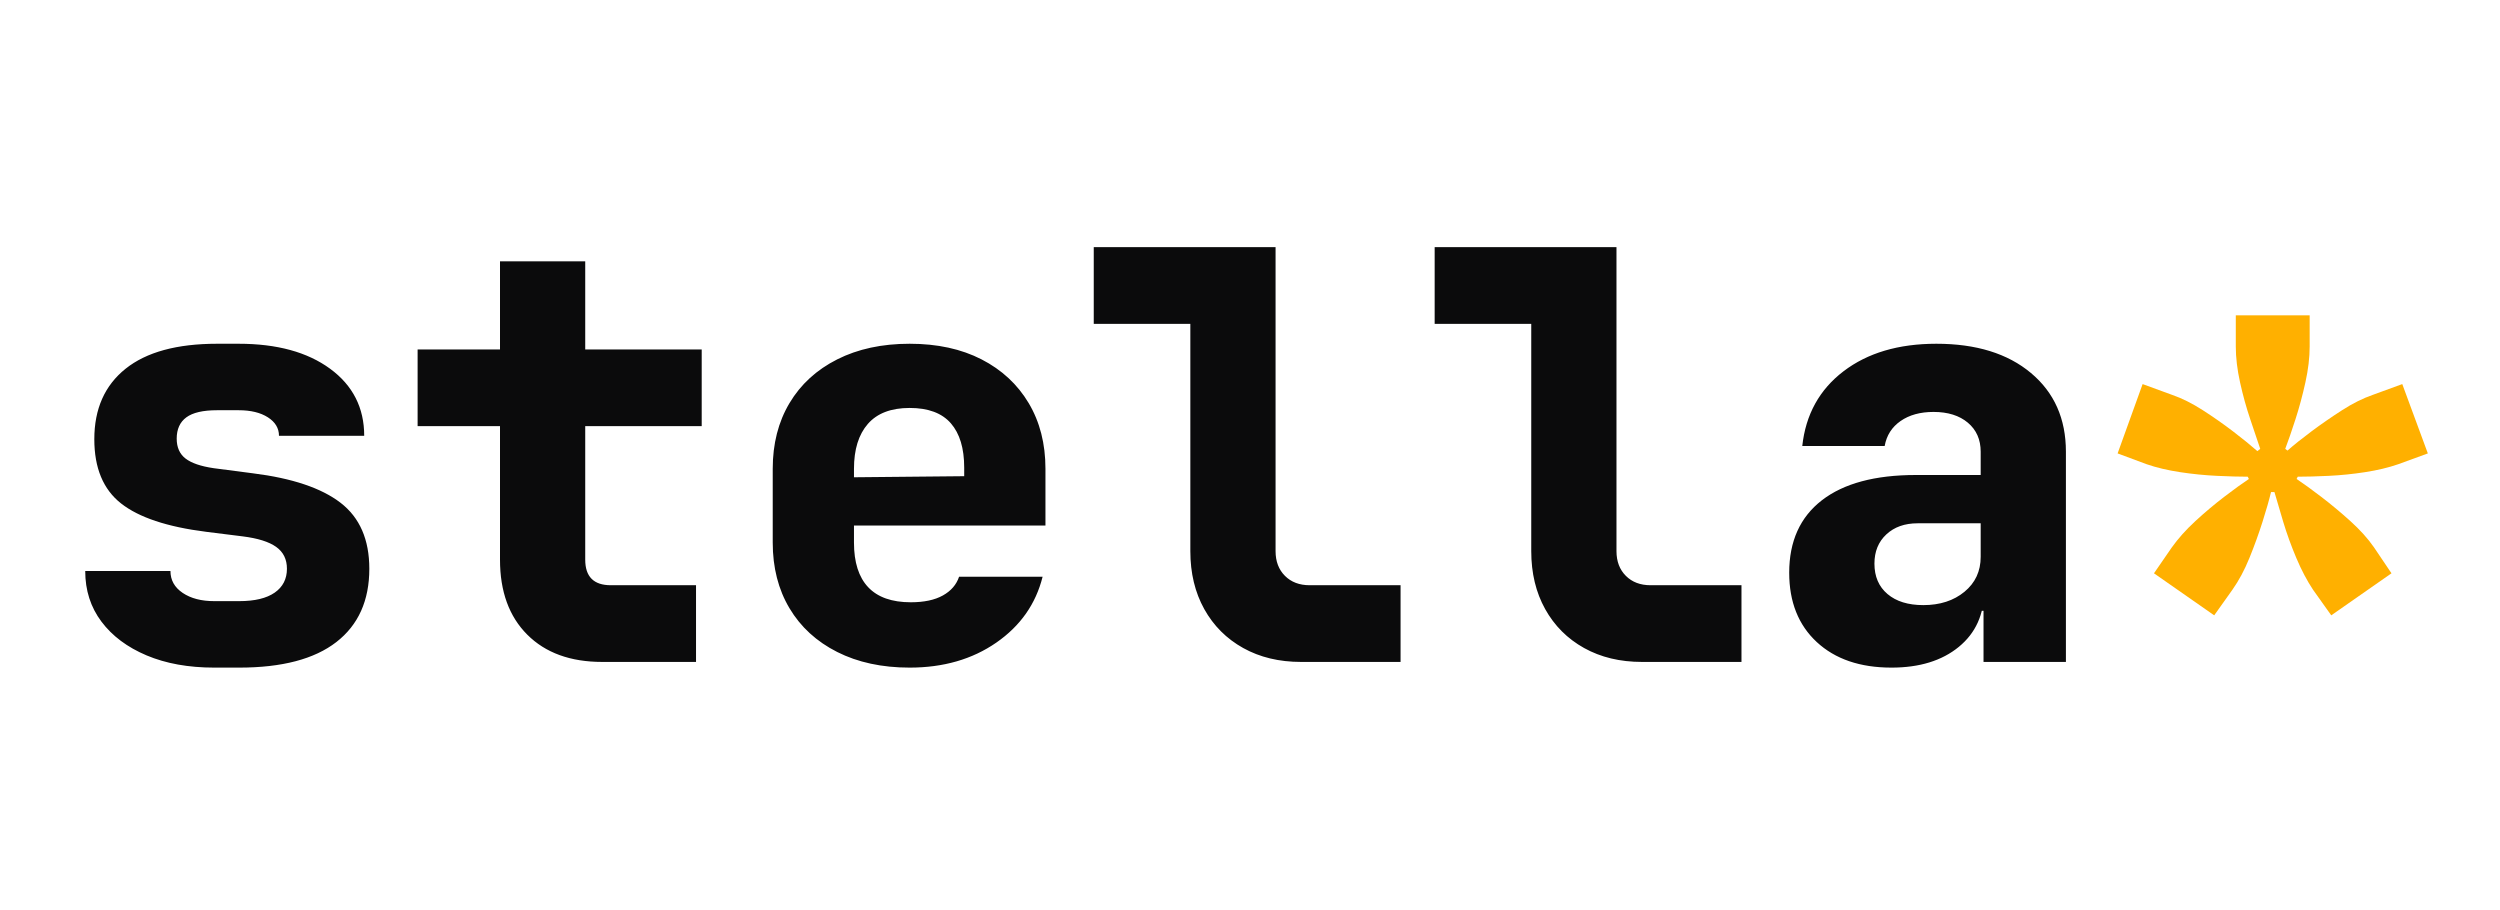
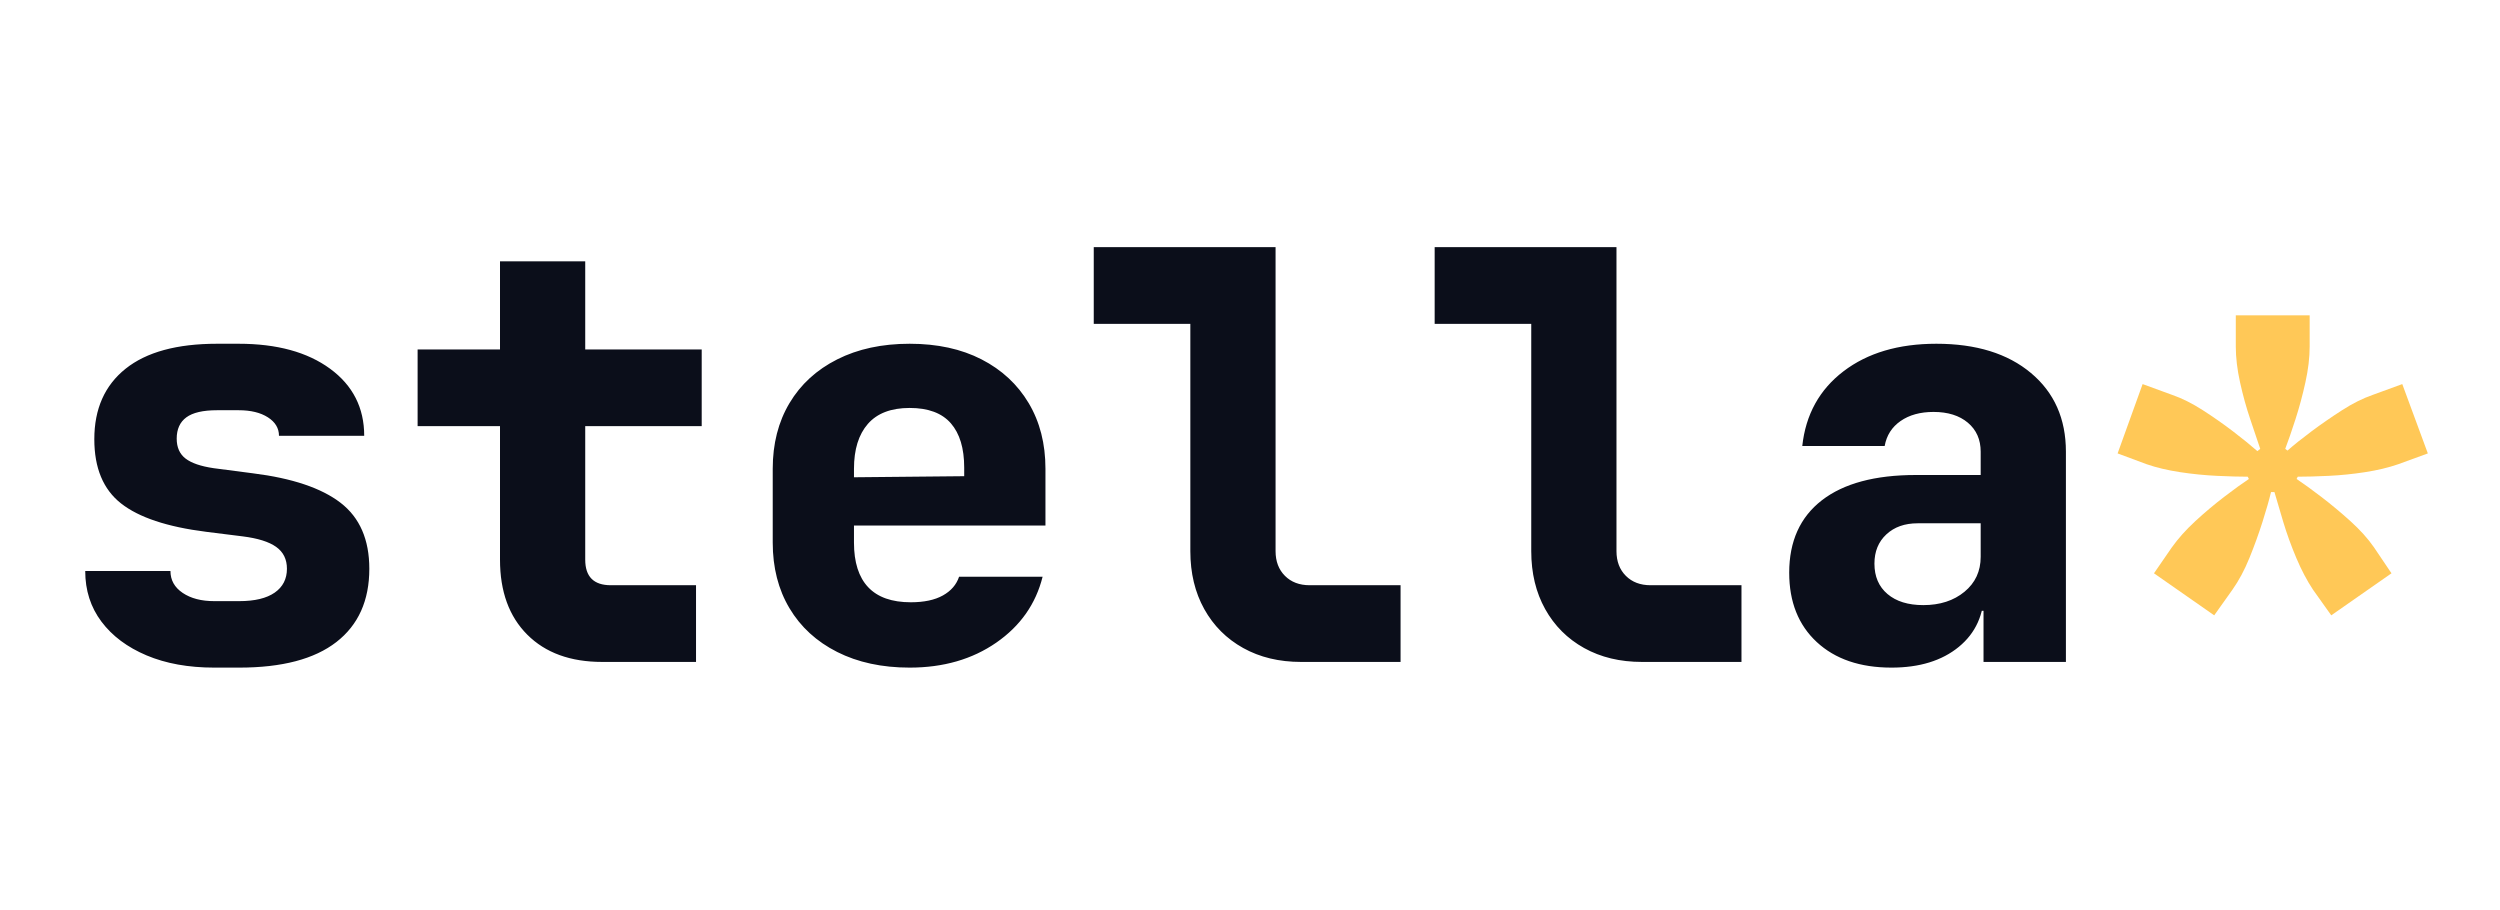
<svg xmlns="http://www.w3.org/2000/svg" width="264" height="96" viewBox="0 0 264 96" fill="none">
-   <path d="M22.62 70.5Q18.54 70.5 15.48 69.21Q12.42 67.92 10.71 65.64Q9.0 63.36 9.0 60.3H18.0Q18.0 61.74 19.29 62.61Q20.58 63.48 22.62 63.48H25.26Q27.72 63.48 29.01 62.58Q30.3 61.68 30.3 60.06Q30.3 58.56 29.16 57.75Q28.02 56.94 25.62 56.64L21.78 56.16Q15.6 55.38 12.78 53.16Q9.96 50.94 9.96 46.38Q9.96 41.58 13.26 38.94Q16.56 36.3 22.92 36.3H25.2Q31.26 36.3 34.86 38.94Q38.46 41.58 38.46 46.02H29.46Q29.46 44.82 28.29 44.07Q27.12 43.32 25.2 43.32H22.92Q20.7 43.32 19.68 44.07Q18.66 44.82 18.66 46.32Q18.66 47.7 19.59 48.42Q20.52 49.14 22.56 49.44L26.7 49.98Q32.94 50.76 35.97 53.1Q39.0 55.44 39.0 60.06Q39.0 65.1 35.52 67.8Q32.04 70.5 25.26 70.5Z M63.6 69.9Q58.56 69.9 55.68 67.02Q52.8 64.14 52.8 59.1V45H44.1V36.9H52.8V27.6H61.8V36.9H74.1V45H61.8V59.1Q61.8 61.8 64.5 61.8H73.5V69.9Z M96.06 70.5Q91.68 70.5 88.41 68.85Q85.14 67.2 83.37 64.23Q81.6 61.26 81.6 57.3V49.5Q81.6 45.54 83.37 42.57Q85.14 39.6 88.41 37.95Q91.68 36.3 96.06 36.3Q100.44 36.3 103.65 37.95Q106.86 39.6 108.63 42.57Q110.4 45.54 110.4 49.5V55.5H90.18V57.3Q90.18 60.42 91.68 62.01Q93.18 63.6 96.18 63.6Q98.28 63.6 99.57 62.88Q100.86 62.16 101.28 60.9H110.1Q109.02 65.22 105.21 67.86Q101.4 70.5 96.06 70.5ZM101.82 50.88V49.38Q101.82 46.32 100.41 44.7Q99.0 43.08 96.06 43.08Q93.12 43.08 91.65 44.76Q90.18 46.44 90.18 49.5V50.4L102.42 50.28Z M137.4 69.9Q133.92 69.9 131.28 68.43Q128.64 66.96 127.17 64.32Q125.7 61.68 125.7 58.2V34.2H115.5V26.1H134.7V58.2Q134.7 59.82 135.69 60.81Q136.68 61.8 138.3 61.8H147.9V69.9Z M173.4 69.9Q169.92 69.9 167.28 68.43Q164.64 66.96 163.17 64.32Q161.7 61.68 161.7 58.2V34.2H151.5V26.1H170.7V58.2Q170.7 59.82 171.69 60.81Q172.68 61.8 174.3 61.8H183.9V69.9Z M199.74 70.5Q194.76 70.5 191.85 67.8Q188.94 65.1 188.94 60.48Q188.94 55.5 192.39 52.83Q195.84 50.16 202.32 50.16H209.16V47.7Q209.16 45.78 207.81 44.64Q206.46 43.5 204.18 43.5Q202.08 43.5 200.7 44.46Q199.32 45.42 199.02 47.1H190.32Q190.86 42.12 194.67 39.21Q198.48 36.3 204.48 36.3Q210.78 36.3 214.47 39.39Q218.16 42.48 218.16 47.7V69.9H209.46V64.5H208.02L209.52 62.4Q209.52 66.12 206.85 68.31Q204.18 70.5 199.74 70.5ZM203.1 63.9Q205.74 63.9 207.45 62.49Q209.16 61.08 209.16 58.8V55.26H202.5Q200.46 55.26 199.2 56.43Q197.94 57.6 197.94 59.52Q197.94 61.56 199.32 62.73Q200.7 63.9 203.1 63.9Z" fill="#0B0B0C" />
-   <path d="M233.82 64.98 227.46 60.54 229.32 57.84Q230.34 56.4 231.84 55.02Q233.34 53.64 234.87 52.47Q236.4 51.3 237.48 50.58L237.36 50.34Q236.04 50.34 234.12 50.25Q232.2 50.16 230.22 49.86Q228.24 49.56 226.68 49.02L223.62 47.88L226.26 40.56L229.38 41.7Q230.94 42.24 232.62 43.32Q234.3 44.4 235.83 45.57Q237.36 46.74 238.38 47.64L238.68 47.4Q238.26 46.14 237.63 44.28Q237.0 42.42 236.55 40.38Q236.1 38.34 236.1 36.6V33.3H243.9V36.6Q243.9 38.34 243.45 40.38Q243.0 42.42 242.4 44.28Q241.8 46.14 241.32 47.4L241.56 47.58Q242.58 46.68 244.11 45.54Q245.64 44.4 247.32 43.32Q249.0 42.24 250.56 41.7L253.68 40.56L256.38 47.88L253.26 49.02Q251.7 49.56 249.75 49.86Q247.8 50.16 245.91 50.25Q244.02 50.34 242.64 50.34L242.52 50.58Q243.6 51.3 245.13 52.47Q246.66 53.64 248.19 55.02Q249.72 56.4 250.68 57.78L252.54 60.54L246.18 64.98L244.26 62.28Q243.3 60.84 242.49 58.92Q241.68 57 241.11 55.11Q240.54 53.22 240.18 51.96H239.82Q239.52 53.22 238.92 55.11Q238.32 57 237.54 58.92Q236.76 60.84 235.74 62.28Z" fill="#FFB000" />
+   <path d="M22.62 70.5Q18.54 70.5 15.48 69.21Q12.42 67.92 10.71 65.64Q9.0 63.36 9.0 60.3H18.0Q18.0 61.74 19.29 62.61Q20.58 63.48 22.62 63.48H25.26Q27.72 63.48 29.01 62.58Q30.3 61.68 30.3 60.06Q30.3 58.56 29.16 57.75Q28.02 56.94 25.62 56.64L21.78 56.16Q15.6 55.38 12.78 53.16Q9.96 50.94 9.96 46.38Q9.96 41.58 13.26 38.94Q16.56 36.3 22.92 36.3H25.2Q31.26 36.3 34.86 38.94Q38.46 41.58 38.46 46.02H29.46Q29.46 44.82 28.29 44.07Q27.12 43.32 25.2 43.32H22.92Q20.7 43.32 19.68 44.07Q18.66 44.82 18.66 46.32Q18.66 47.7 19.59 48.42Q20.52 49.14 22.56 49.44L26.7 49.98Q32.94 50.76 35.97 53.1Q39.0 55.44 39.0 60.06Q39.0 65.1 35.52 67.8Q32.04 70.5 25.26 70.5Z M63.6 69.9Q58.56 69.9 55.68 67.02Q52.8 64.14 52.8 59.1V45H44.1V36.9H52.8V27.6H61.8V36.9H74.1V45H61.8V59.1Q61.8 61.8 64.5 61.8H73.5V69.9Z M96.06 70.5Q91.68 70.5 88.41 68.85Q85.14 67.2 83.37 64.23Q81.6 61.26 81.6 57.3V49.5Q81.6 45.54 83.37 42.57Q85.14 39.6 88.41 37.95Q91.68 36.3 96.06 36.3Q100.44 36.3 103.65 37.95Q106.86 39.6 108.63 42.57Q110.4 45.54 110.4 49.5V55.5H90.18V57.3Q90.18 60.42 91.68 62.01Q93.18 63.6 96.18 63.6Q98.28 63.6 99.57 62.88Q100.86 62.16 101.28 60.9H110.1Q109.02 65.22 105.21 67.86Q101.4 70.5 96.06 70.5ZM101.82 50.88V49.38Q101.82 46.32 100.41 44.7Q99.0 43.08 96.06 43.08Q93.12 43.08 91.65 44.76Q90.18 46.44 90.18 49.5V50.4L102.42 50.28Z M137.4 69.9Q133.92 69.9 131.28 68.43Q128.64 66.96 127.17 64.32Q125.7 61.68 125.7 58.2V34.2H115.5V26.1H134.7V58.2Q134.7 59.82 135.69 60.81Q136.68 61.8 138.3 61.8H147.9V69.9Z M173.4 69.9Q169.92 69.9 167.28 68.43Q164.64 66.96 163.17 64.32Q161.7 61.68 161.7 58.2V34.2H151.5V26.1H170.7V58.2Q170.7 59.82 171.69 60.81Q172.68 61.8 174.3 61.8H183.9V69.9Z M199.74 70.5Q194.76 70.5 191.85 67.8Q188.94 65.1 188.94 60.48Q188.94 55.5 192.39 52.83Q195.84 50.16 202.32 50.16H209.16V47.7Q209.16 45.78 207.81 44.64Q206.46 43.5 204.18 43.5Q202.08 43.5 200.7 44.46Q199.32 45.42 199.02 47.1H190.32Q190.86 42.12 194.67 39.21Q198.48 36.3 204.48 36.3Q210.78 36.3 214.47 39.39Q218.16 42.48 218.16 47.7V69.9H209.46V64.5H208.02L209.52 62.4Q209.52 66.12 206.85 68.31Q204.18 70.5 199.74 70.5ZM203.1 63.9Q205.74 63.9 207.45 62.49Q209.16 61.08 209.16 58.8V55.26H202.5Q200.46 55.26 199.2 56.43Q197.94 57.6 197.94 59.52Q197.94 61.56 199.32 62.73Q200.7 63.9 203.1 63.9Z" fill="#0B0E1A" />
+   <path d="M233.82 64.98 227.46 60.54 229.32 57.84Q230.34 56.4 231.84 55.02Q233.34 53.64 234.87 52.47Q236.4 51.3 237.48 50.58L237.36 50.34Q236.04 50.34 234.12 50.25Q232.2 50.16 230.22 49.86Q228.24 49.56 226.68 49.02L223.62 47.88L226.26 40.56L229.38 41.7Q230.94 42.24 232.62 43.32Q234.3 44.4 235.83 45.57Q237.36 46.74 238.38 47.64L238.68 47.4Q238.26 46.14 237.63 44.28Q237.0 42.42 236.55 40.38Q236.1 38.34 236.1 36.6V33.3H243.9V36.6Q243.9 38.34 243.45 40.38Q243.0 42.42 242.4 44.28Q241.8 46.14 241.32 47.4L241.56 47.58Q242.58 46.68 244.11 45.54Q245.64 44.4 247.32 43.32Q249.0 42.24 250.56 41.7L253.68 40.56L256.38 47.88L253.26 49.02Q251.7 49.56 249.75 49.86Q247.8 50.16 245.91 50.25Q244.02 50.34 242.64 50.34L242.52 50.58Q243.6 51.3 245.13 52.47Q246.66 53.64 248.19 55.02Q249.72 56.4 250.68 57.78L252.54 60.54L246.18 64.98L244.26 62.28Q243.3 60.84 242.49 58.92Q241.68 57 241.11 55.11Q240.54 53.22 240.18 51.96H239.82Q239.52 53.22 238.92 55.11Q238.32 57 237.54 58.92Q236.76 60.84 235.74 62.28Z" fill="#FFC857" />
</svg>
